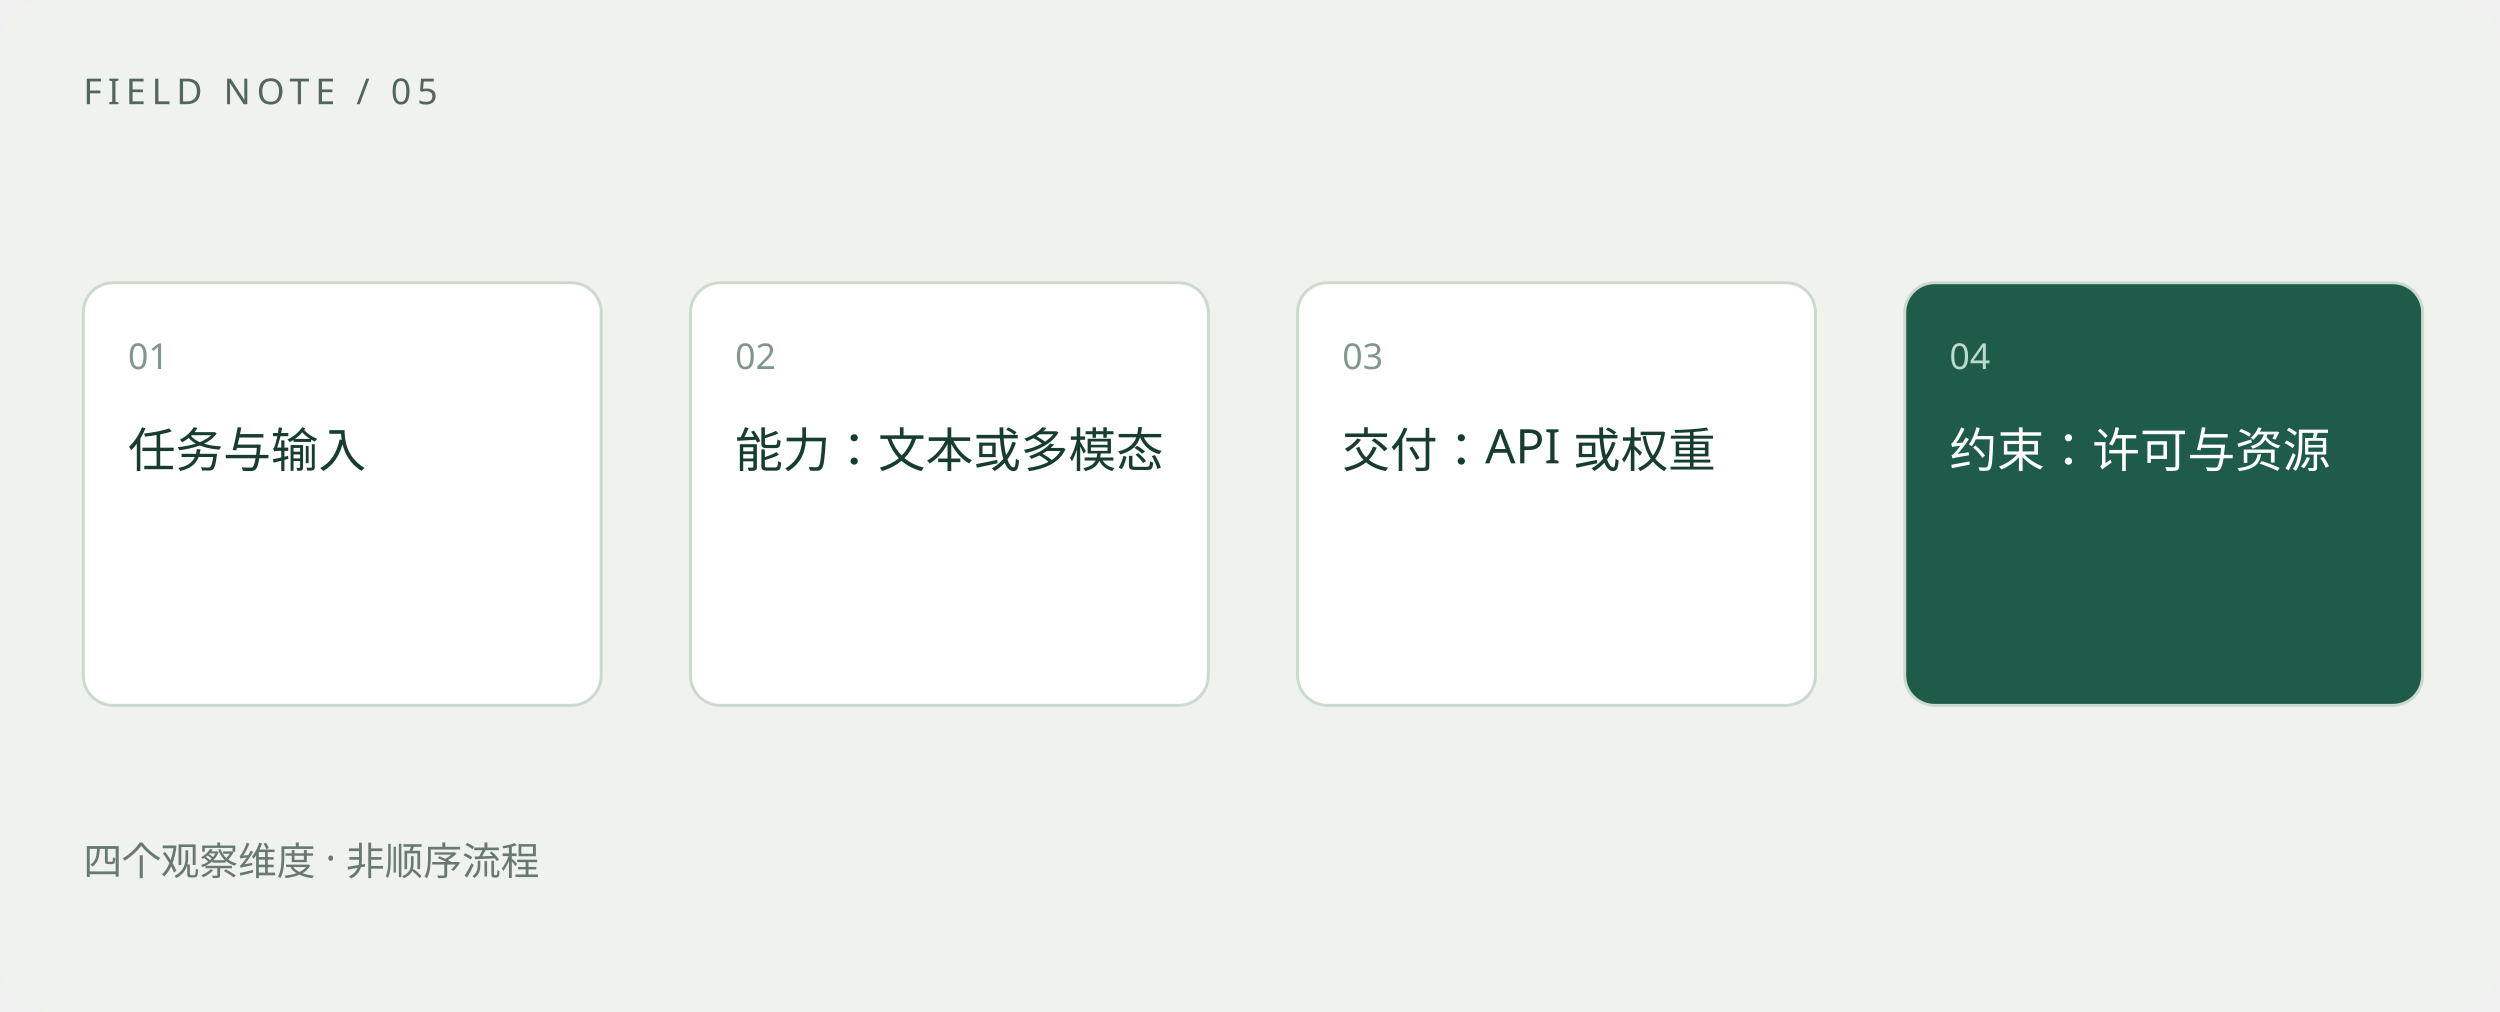
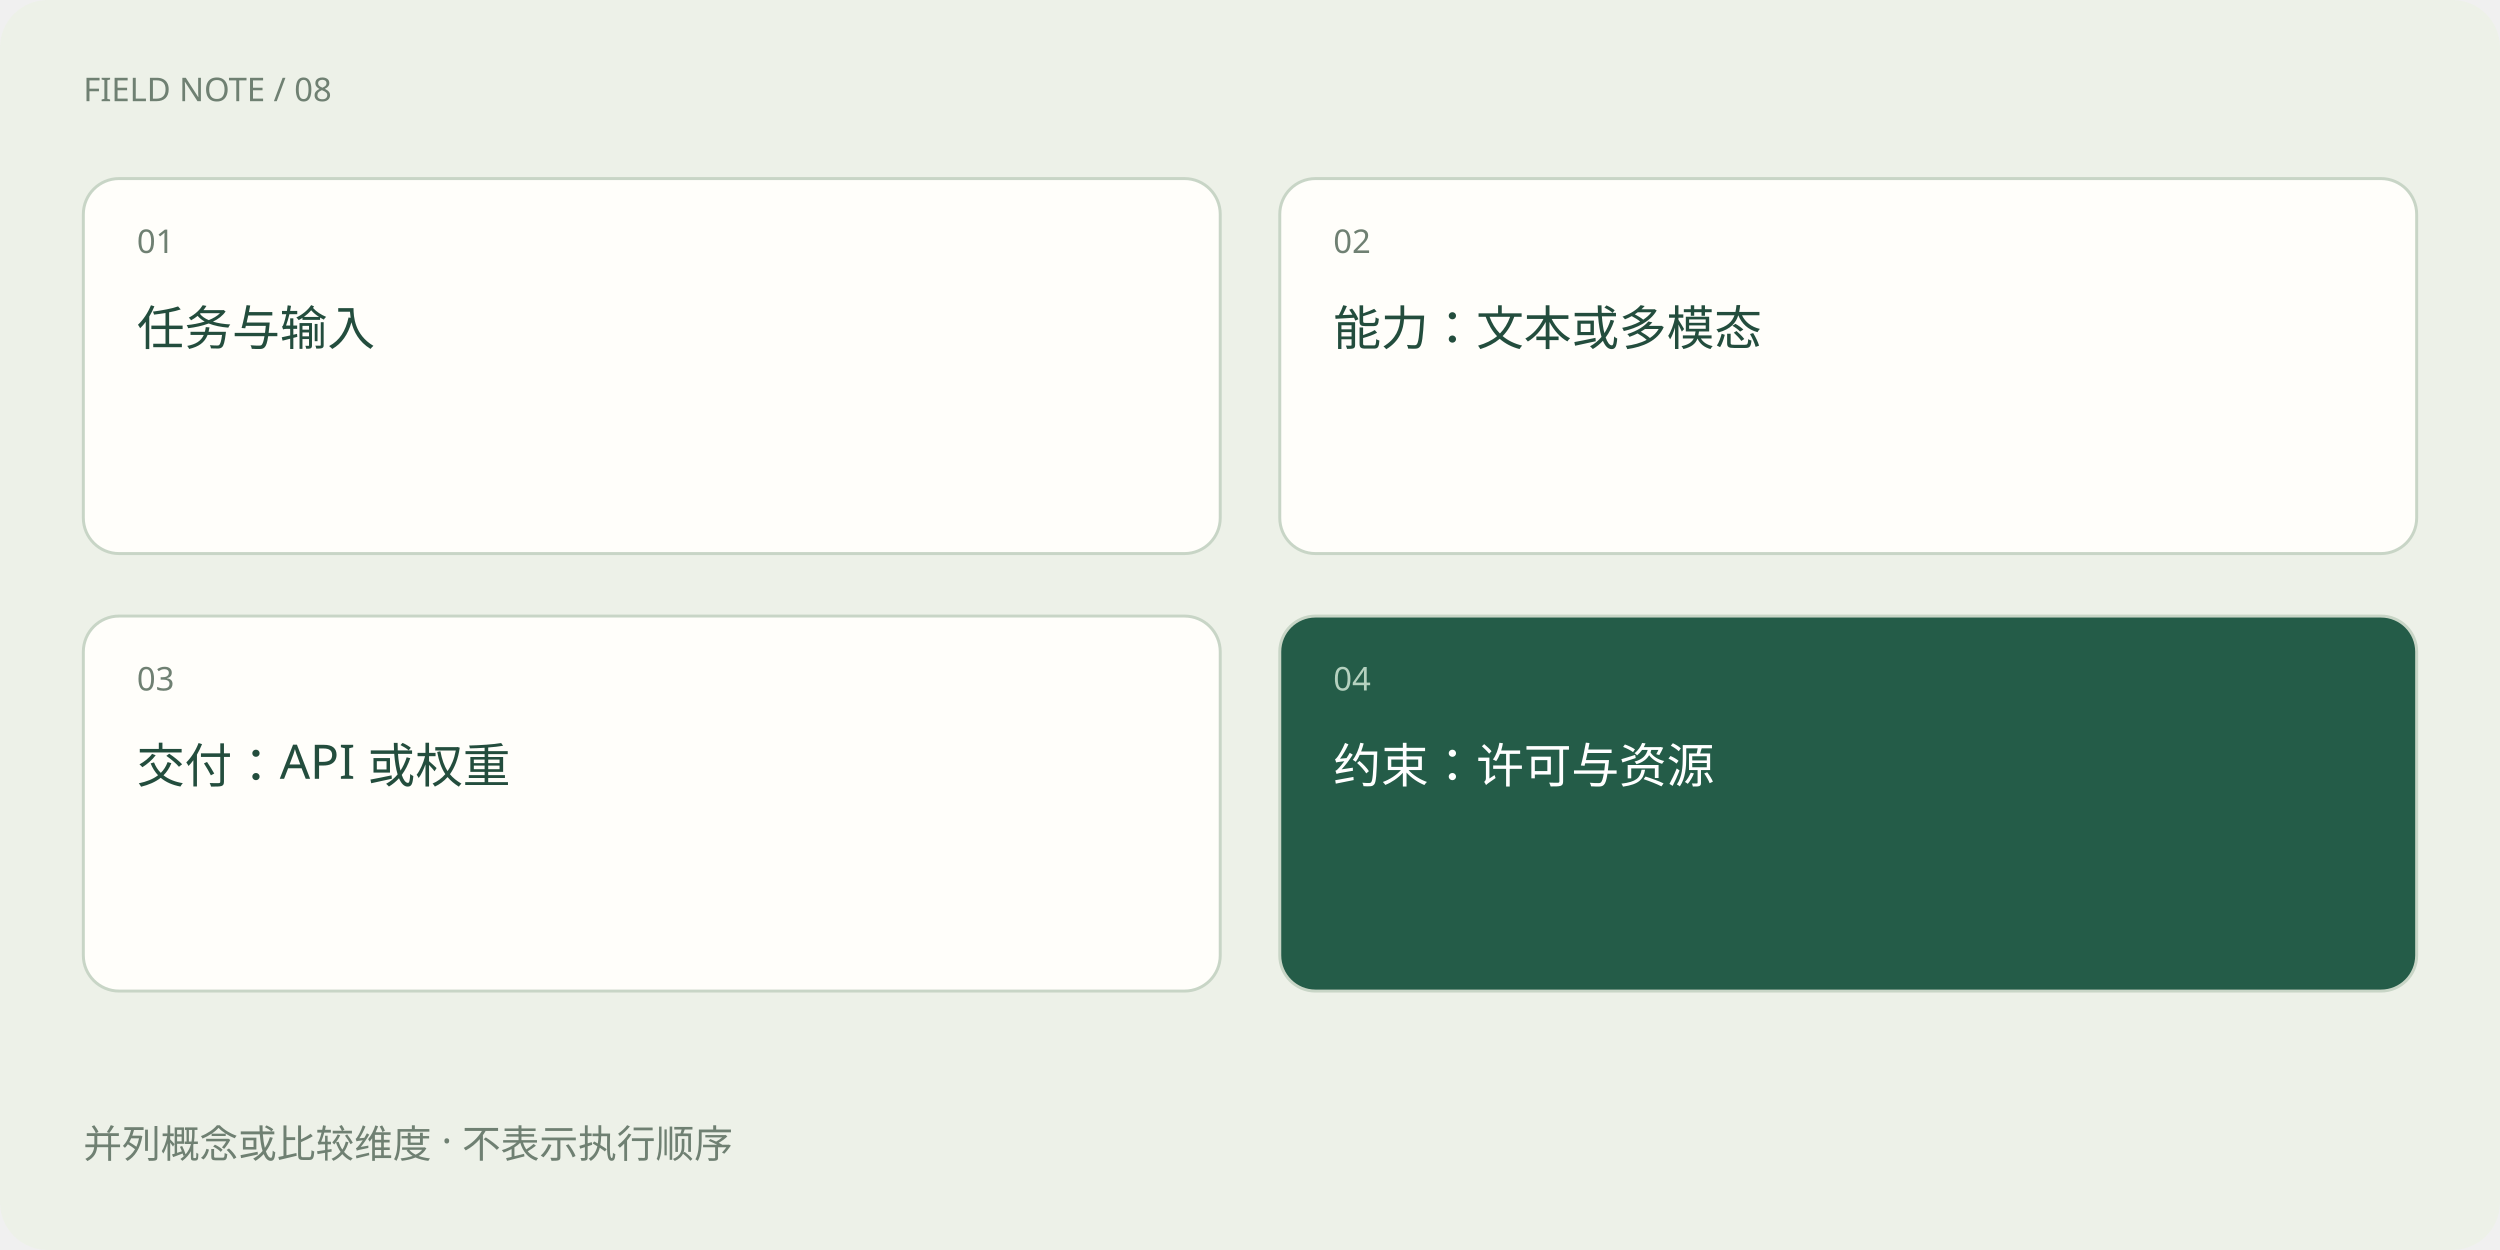
- <svg xmlns="http://www.w3.org/2000/svg" viewBox="0 0 840 340" role="img" aria-labelledby="title desc">
+ <svg xmlns="http://www.w3.org/2000/svg" viewBox="0 0 840 420" role="img" aria-labelledby="title desc">
  <defs>
    <marker id="arrow" viewBox="0 0 10 10" refX="8" refY="5" markerWidth="7" markerHeight="7" orient="auto">
-       <path d="M0 0L10 5L0 10" fill="none" stroke="#64746c" stroke-width="1.5" />
+       <path d="M0 0L10 5L0 10" fill="none" stroke="#718772" stroke-width="1.5" />
    </marker>
  </defs>
-   <rect width="840" height="340" rx="16" fill="#f0f3ed" />
+   <rect width="840" height="420" rx="16" fill="#edf1e8" />
  <g font-family="PingFang SC,Microsoft YaHei,sans-serif">
-     <text x="28" y="35" fill="#52675c" font-size="12" letter-spacing="2">FIELD NOTE / 05</text>
-     <rect x="28" y="95" width="174" height="142" rx="10" fill="#fff" stroke="#cbd9cf" />
-     <text x="43" y="124" fill="#81978b" font-size="12">01</text>
-     <text x="43" y="157" fill="#173d31" font-size="16">任务与输入</text>
-     <rect x="232" y="95" width="174" height="142" rx="10" fill="#fff" stroke="#cbd9cf" />
-     <text x="247" y="124" fill="#81978b" font-size="12">02</text>
-     <text x="247" y="157" fill="#173d31" font-size="16">能力：文本或多模态</text>
-     <rect x="436" y="95" width="174" height="142" rx="10" fill="#fff" stroke="#cbd9cf" />
-     <text x="451" y="124" fill="#81978b" font-size="12">03</text>
-     <text x="451" y="157" fill="#173d31" font-size="16">交付：API 或权重</text>
-     <rect x="640" y="95" width="174" height="142" rx="10" fill="#1f5b49" stroke="#cbd9cf" />
-     <text x="655" y="124" fill="#bdd9cc" font-size="12">04</text>
-     <text x="655" y="157" fill="#fff" font-size="16">约束：许可与资源</text>
-     <text x="28" y="294" fill="#687a6e" font-size="13">四个观察维度 · 非顺序流程</text>
+     <text x="28" y="34" text-anchor="start" fill="#6f8072" font-size="11">FIELD NOTE / 08</text>
+     <rect x="28" y="60" width="382" height="126" rx="12" fill="#fffefa" stroke="#c8d5c6" />
+     <text x="46" y="85" text-anchor="start" fill="#6f8072" font-size="11">01</text>
+     <text x="46" y="116" text-anchor="start" fill="#234d3d" font-size="16">任务与输入</text>
+     <rect x="430" y="60" width="382" height="126" rx="12" fill="#fffefa" stroke="#c8d5c6" />
+     <text x="448" y="85" text-anchor="start" fill="#6f8072" font-size="11">02</text>
+     <text x="448" y="116" text-anchor="start" fill="#234d3d" font-size="16">能力：文本或多模态</text>
+     <rect x="28" y="207" width="382" height="126" rx="12" fill="#fffefa" stroke="#c8d5c6" />
+     <text x="46" y="232" text-anchor="start" fill="#6f8072" font-size="11">03</text>
+     <text x="46" y="263" text-anchor="start" fill="#234d3d" font-size="16">交付：API 或权重</text>
+     <rect x="430" y="207" width="382" height="126" rx="12" fill="#245c48" stroke="#c8d5c6" />
+     <text x="448" y="232" text-anchor="start" fill="#b5d1bf" font-size="11">04</text>
+     <text x="448" y="263" text-anchor="start" fill="#fff" font-size="16">约束：许可与资源</text>
+     <text x="28" y="389" text-anchor="start" fill="#6f8072" font-size="13">并列概念或比较维度 · 不表示执行顺序</text>
  </g>
</svg>
